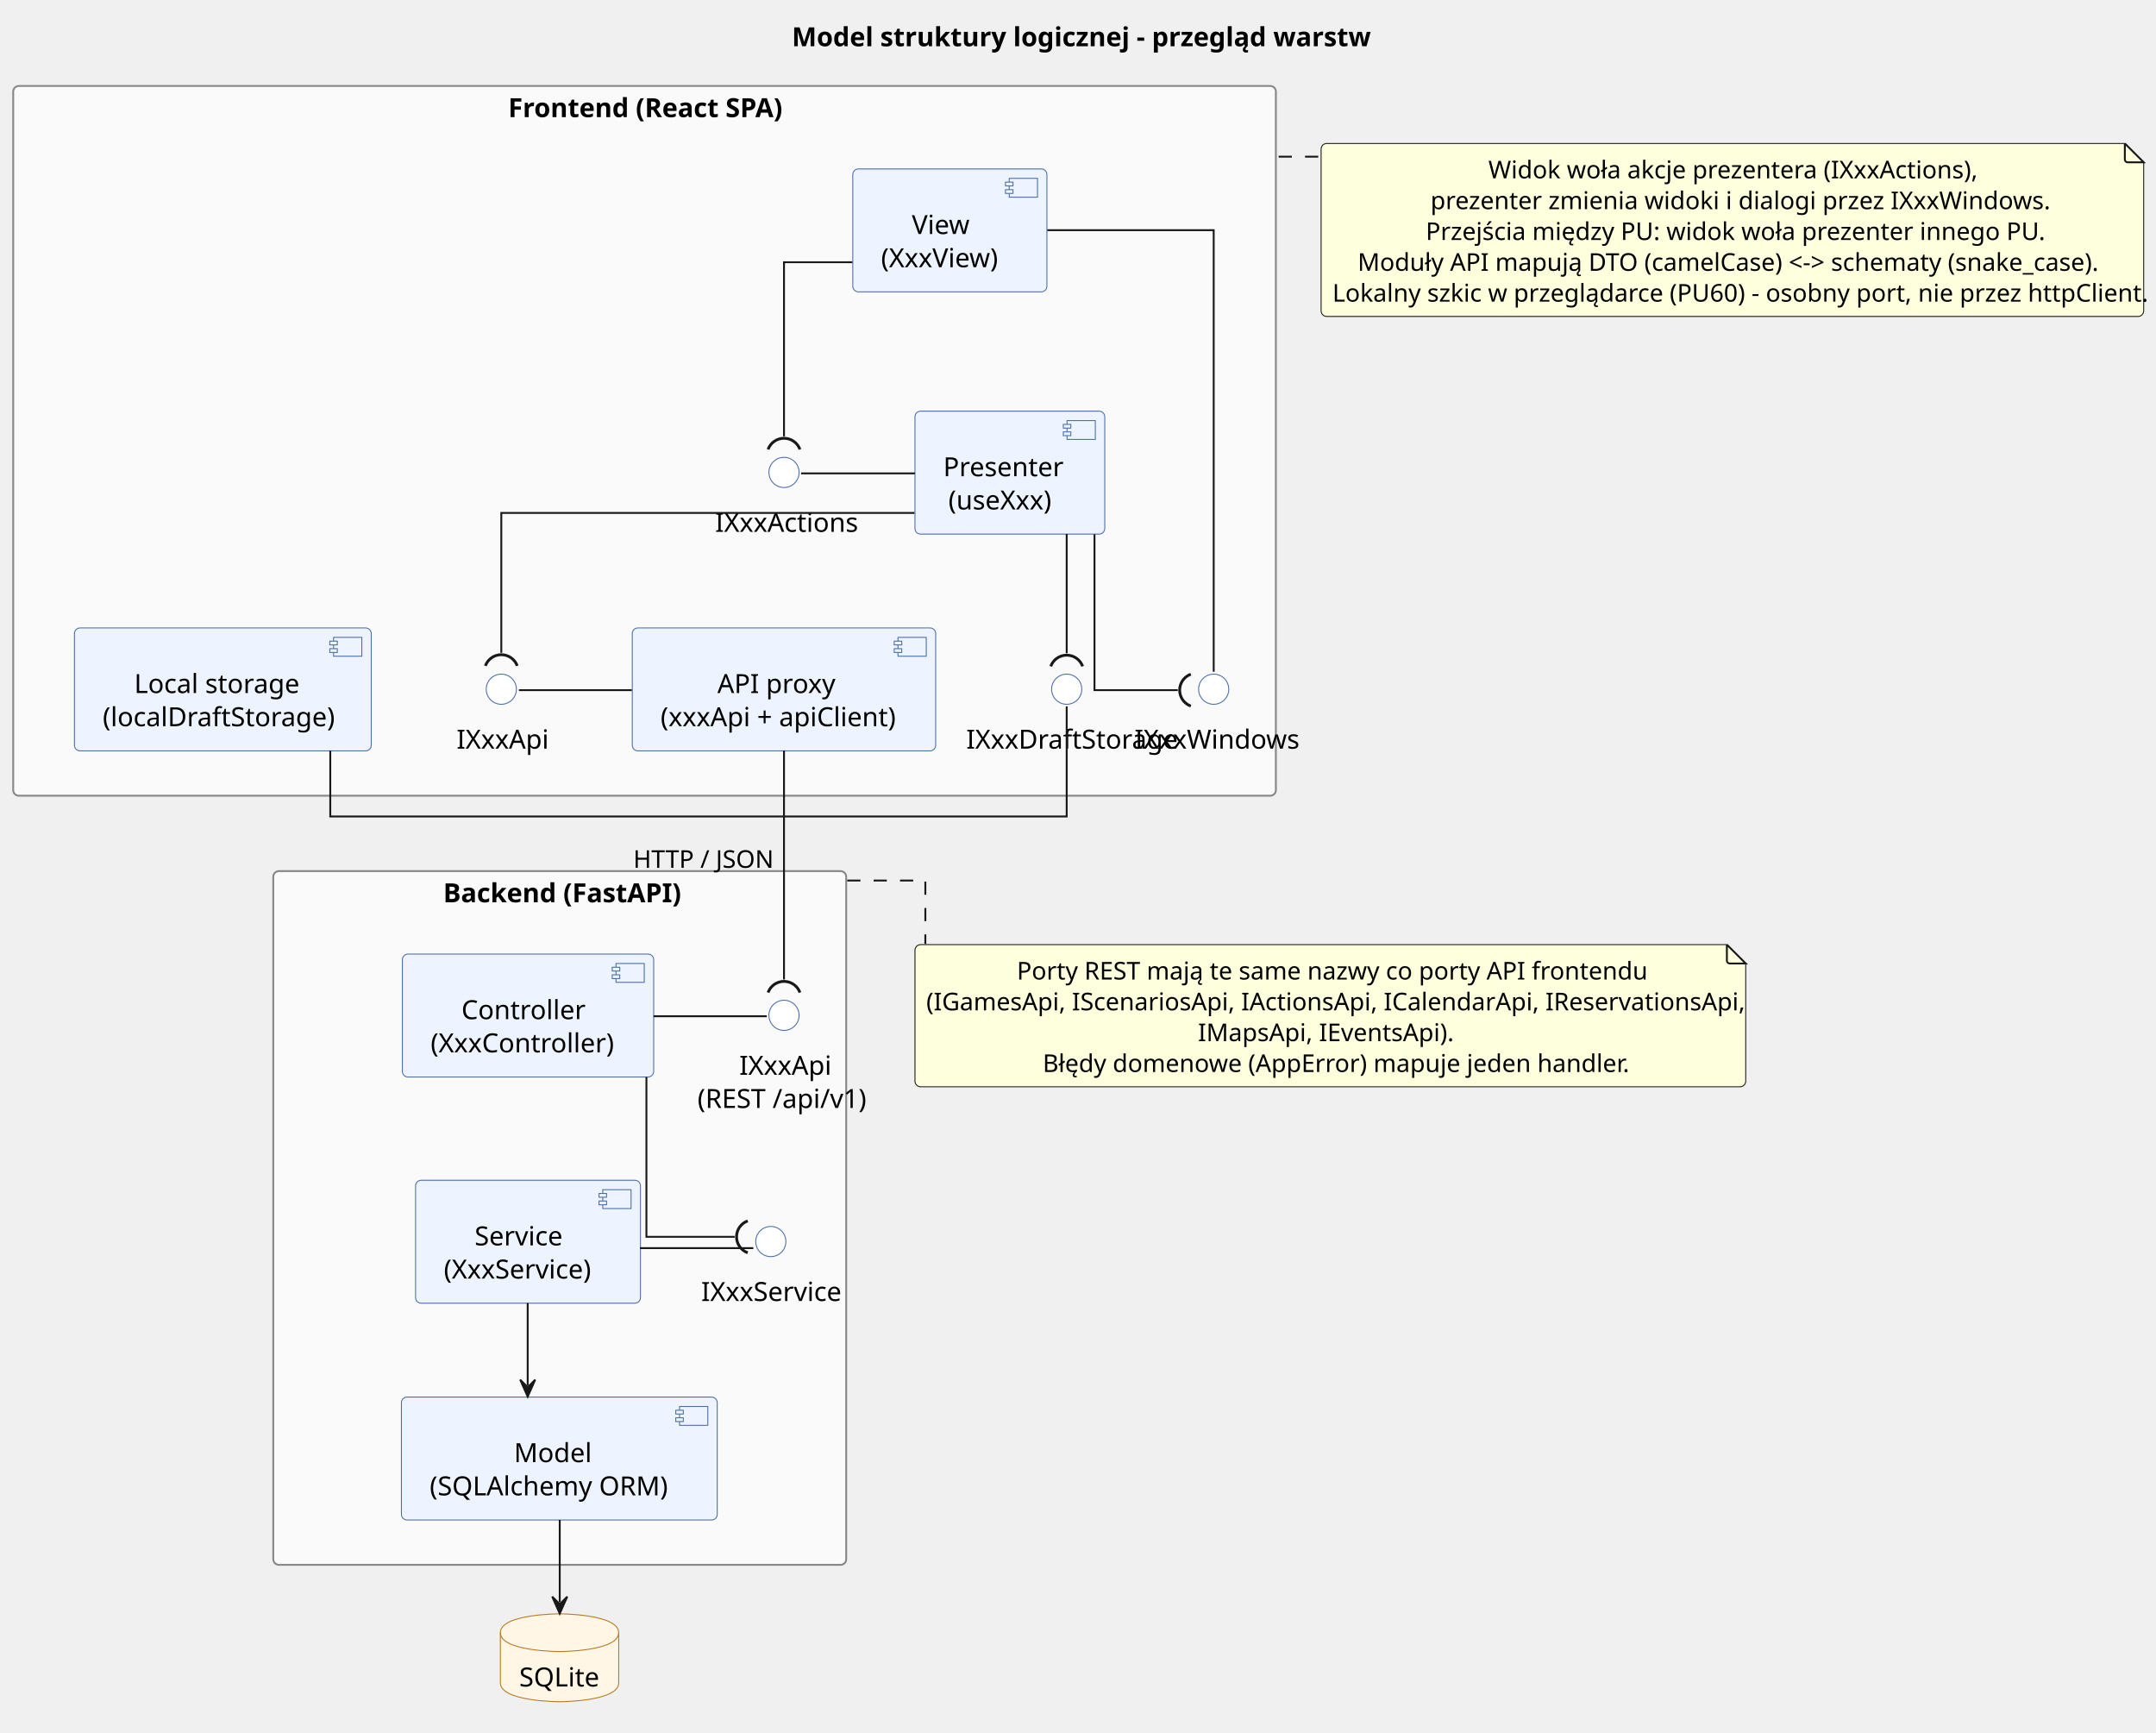
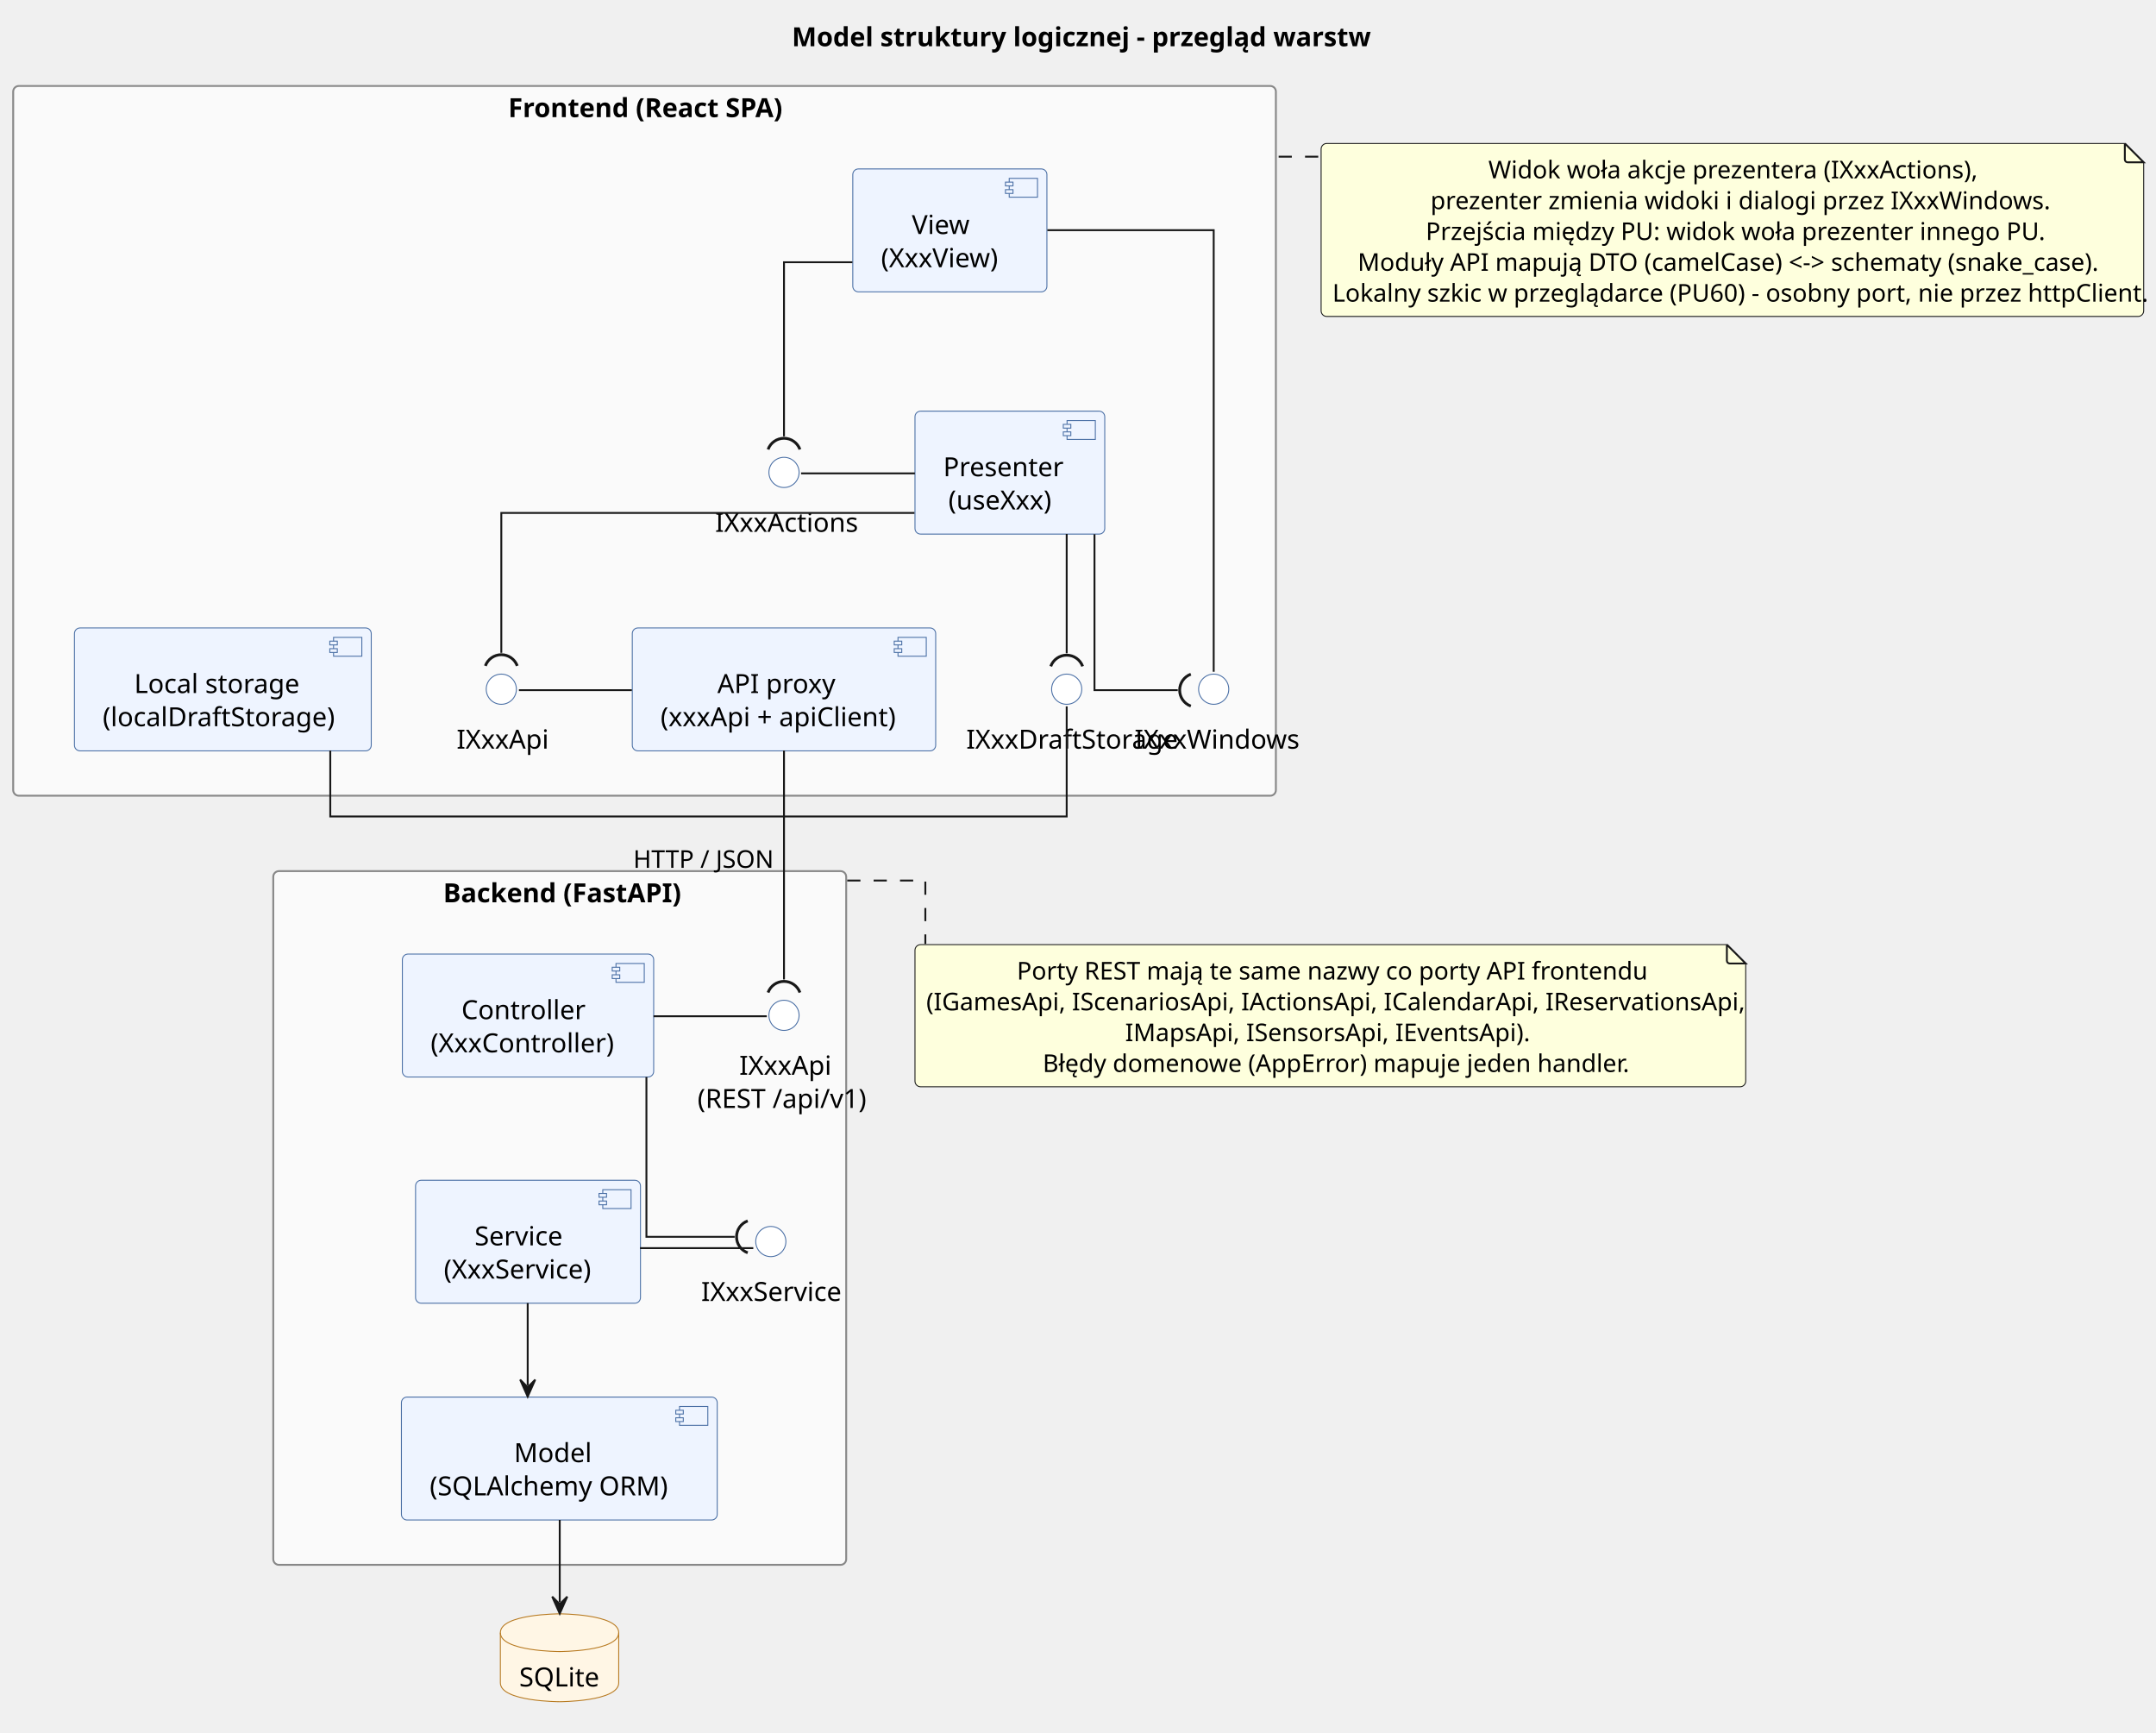
<svg xmlns="http://www.w3.org/2000/svg" contentStyleType="text/css" data-diagram-type="DESCRIPTION" height="919px" preserveAspectRatio="none" style="width:1144px;height:919px;background:#FFFFFF;" version="1.1" viewBox="0 0 1144 919" width="1144px" zoomAndPan="magnify">
  <defs />
  <g>
    <g class="title" data-source-line="29">
      <text fill="#000000" font-family="sans-serif" font-size="14" font-weight="bold" lengthAdjust="spacing" textLength="290.158" x="420.154" y="24.533">Model struktury logicznej - przegląd warstw</text>
    </g>
    <g class="cluster" data-qualified-name="FE" data-source-line="31" id="ent0002">
      <rect fill="#FAFAFA" height="376.5" rx="3" ry="3" style="stroke:#888888;stroke-width:1;" width="670" x="7" y="45.609" />
      <text fill="#000000" font-family="sans-serif" font-size="14" font-weight="bold" lengthAdjust="spacing" textLength="144.676" x="269.662" y="62.143">Frontend (React SPA)</text>
    </g>
    <g class="cluster" data-qualified-name="BE" data-source-line="51" id="ent0019">
      <rect fill="#FAFAFA" height="368" rx="3" ry="3" style="stroke:#888888;stroke-width:1;" width="304" x="145" y="462.109" />
      <text fill="#000000" font-family="sans-serif" font-size="14" font-weight="bold" lengthAdjust="spacing" textLength="123.696" x="235.152" y="478.643">Backend (FastAPI)</text>
    </g>
    <g class="entity" data-qualified-name="FE.V" data-source-line="32" id="ent0003">
      <rect fill="#EEF4FF" height="65.219" rx="3" ry="3" style="stroke:#4A6FA5;stroke-width:0.5;" width="103.007" x="452.5" y="89.609" />
      <rect fill="#EEF4FF" height="10" style="stroke:#4A6FA5;stroke-width:0.5;" width="15" x="535.507" y="94.609" />
      <rect fill="#EEF4FF" height="2" style="stroke:#4A6FA5;stroke-width:0.5;" width="4" x="533.507" y="96.609" />
      <rect fill="#EEF4FF" height="2" style="stroke:#4A6FA5;stroke-width:0.5;" width="4" x="533.507" y="100.609" />
      <text fill="#000000" font-family="sans-serif" font-size="14" lengthAdjust="spacing" textLength="30.345" x="483.831" y="124.143">View</text>
      <text fill="#000000" font-family="sans-serif" font-size="14" lengthAdjust="spacing" textLength="63.007" x="467.5" y="141.752">(XxxView)</text>
    </g>
    <g class="entity" data-qualified-name="FE.P" data-source-line="33" id="ent0004">
      <rect fill="#EEF4FF" height="65.219" rx="3" ry="3" style="stroke:#4A6FA5;stroke-width:0.5;" width="100.696" x="485.5" y="218.109" />
      <rect fill="#EEF4FF" height="10" style="stroke:#4A6FA5;stroke-width:0.5;" width="15" x="566.196" y="223.109" />
      <rect fill="#EEF4FF" height="2" style="stroke:#4A6FA5;stroke-width:0.5;" width="4" x="564.196" y="225.109" />
      <rect fill="#EEF4FF" height="2" style="stroke:#4A6FA5;stroke-width:0.5;" width="4" x="564.196" y="229.109" />
      <text fill="#000000" font-family="sans-serif" font-size="14" lengthAdjust="spacing" textLength="60.696" x="500.5" y="252.643">Presenter</text>
      <text fill="#000000" font-family="sans-serif" font-size="14" lengthAdjust="spacing" textLength="55.234" x="503.231" y="270.252">(useXxx)</text>
    </g>
    <g class="entity" data-qualified-name="FE.A" data-source-line="34" id="ent0005">
      <rect fill="#EEF4FF" height="65.219" rx="3" ry="3" style="stroke:#4A6FA5;stroke-width:0.5;" width="160.989" x="335.5" y="333.109" />
      <rect fill="#EEF4FF" height="10" style="stroke:#4A6FA5;stroke-width:0.5;" width="15" x="476.489" y="338.109" />
      <rect fill="#EEF4FF" height="2" style="stroke:#4A6FA5;stroke-width:0.5;" width="4" x="474.489" y="340.109" />
      <rect fill="#EEF4FF" height="2" style="stroke:#4A6FA5;stroke-width:0.5;" width="4" x="474.489" y="344.109" />
      <text fill="#000000" font-family="sans-serif" font-size="14" lengthAdjust="spacing" textLength="60.69" x="380.65" y="367.643">API proxy</text>
      <text fill="#000000" font-family="sans-serif" font-size="14" lengthAdjust="spacing" textLength="120.989" x="350.5" y="385.252">(xxxApi + apiClient)</text>
    </g>
    <g class="entity" data-qualified-name="FE.IA" data-source-line="35" id="ent0006">
      <ellipse cx="416" cy="250.609" fill="#FFFFFF" rx="8" ry="8" style="stroke:#4A6FA5;stroke-width:0.5;" />
      <text fill="#000000" font-family="sans-serif" font-size="14" lengthAdjust="spacing" textLength="73.138" x="379.431" y="282.143">IXxxActions</text>
    </g>
    <g class="entity" data-qualified-name="FE.IW" data-source-line="36" id="ent0007">
      <ellipse cx="644" cy="365.609" fill="#FFFFFF" rx="8" ry="8" style="stroke:#4A6FA5;stroke-width:0.5;" />
      <text fill="#000000" font-family="sans-serif" font-size="14" lengthAdjust="spacing" textLength="84.02" x="601.99" y="397.143">IXxxWindows</text>
    </g>
    <g class="entity" data-qualified-name="FE.IAPI" data-source-line="37" id="ent0008">
      <ellipse cx="266" cy="365.609" fill="#FFFFFF" rx="8" ry="8" style="stroke:#4A6FA5;stroke-width:0.5;" />
      <text fill="#000000" font-family="sans-serif" font-size="14" lengthAdjust="spacing" textLength="47.462" x="242.269" y="397.143">IXxxApi</text>
    </g>
    <g class="entity" data-qualified-name="FE.LS" data-source-line="38" id="ent0009">
      <rect fill="#EEF4FF" height="65.219" rx="3" ry="3" style="stroke:#4A6FA5;stroke-width:0.5;" width="157.489" x="39.5" y="333.109" />
      <rect fill="#EEF4FF" height="10" style="stroke:#4A6FA5;stroke-width:0.5;" width="15" x="176.989" y="338.109" />
      <rect fill="#EEF4FF" height="2" style="stroke:#4A6FA5;stroke-width:0.5;" width="4" x="174.989" y="340.109" />
      <rect fill="#EEF4FF" height="2" style="stroke:#4A6FA5;stroke-width:0.5;" width="4" x="174.989" y="344.109" />
      <text fill="#000000" font-family="sans-serif" font-size="14" lengthAdjust="spacing" textLength="84.055" x="71.217" y="367.643">Local storage</text>
      <text fill="#000000" font-family="sans-serif" font-size="14" lengthAdjust="spacing" textLength="117.489" x="54.5" y="385.252">(localDraftStorage)</text>
    </g>
    <g class="entity" data-qualified-name="FE.ILS" data-source-line="39" id="ent0010">
      <ellipse cx="566" cy="365.609" fill="#FFFFFF" rx="8" ry="8" style="stroke:#4A6FA5;stroke-width:0.5;" />
      <text fill="#000000" font-family="sans-serif" font-size="14" lengthAdjust="spacing" textLength="106.6" x="512.7" y="397.143">IXxxDraftStorage</text>
    </g>
    <g class="entity" data-qualified-name="BE.C" data-source-line="52" id="ent0020">
      <rect fill="#EEF4FF" height="65.219" rx="3" ry="3" style="stroke:#4A6FA5;stroke-width:0.5;" width="133.352" x="213.5" y="506.109" />
      <rect fill="#EEF4FF" height="10" style="stroke:#4A6FA5;stroke-width:0.5;" width="15" x="326.852" y="511.109" />
      <rect fill="#EEF4FF" height="2" style="stroke:#4A6FA5;stroke-width:0.5;" width="4" x="324.852" y="513.109" />
      <rect fill="#EEF4FF" height="2" style="stroke:#4A6FA5;stroke-width:0.5;" width="4" x="324.852" y="517.109" />
      <text fill="#000000" font-family="sans-serif" font-size="14" lengthAdjust="spacing" textLength="60.69" x="244.831" y="540.643">Controller</text>
      <text fill="#000000" font-family="sans-serif" font-size="14" lengthAdjust="spacing" textLength="93.352" x="228.5" y="558.252">(XxxController)</text>
    </g>
    <g class="entity" data-qualified-name="BE.S" data-source-line="53" id="ent0021">
      <rect fill="#EEF4FF" height="65.219" rx="3" ry="3" style="stroke:#4A6FA5;stroke-width:0.5;" width="119.345" x="220.5" y="626.109" />
      <rect fill="#EEF4FF" height="10" style="stroke:#4A6FA5;stroke-width:0.5;" width="15" x="319.845" y="631.109" />
      <rect fill="#EEF4FF" height="2" style="stroke:#4A6FA5;stroke-width:0.5;" width="4" x="317.845" y="633.109" />
      <rect fill="#EEF4FF" height="2" style="stroke:#4A6FA5;stroke-width:0.5;" width="4" x="317.845" y="637.109" />
      <text fill="#000000" font-family="sans-serif" font-size="14" lengthAdjust="spacing" textLength="46.683" x="251.831" y="660.643">Service</text>
      <text fill="#000000" font-family="sans-serif" font-size="14" lengthAdjust="spacing" textLength="79.345" x="235.5" y="678.252">(XxxService)</text>
    </g>
    <g class="entity" data-qualified-name="BE.M" data-source-line="54" id="ent0022">
      <rect fill="#EEF4FF" height="65.219" rx="3" ry="3" style="stroke:#4A6FA5;stroke-width:0.5;" width="167.572" x="213" y="741.109" />
      <rect fill="#EEF4FF" height="10" style="stroke:#4A6FA5;stroke-width:0.5;" width="15" x="360.572" y="746.109" />
      <rect fill="#EEF4FF" height="2" style="stroke:#4A6FA5;stroke-width:0.5;" width="4" x="358.572" y="748.109" />
      <rect fill="#EEF4FF" height="2" style="stroke:#4A6FA5;stroke-width:0.5;" width="4" x="358.572" y="752.109" />
      <text fill="#000000" font-family="sans-serif" font-size="14" lengthAdjust="spacing" textLength="38.131" x="272.721" y="775.643">Model</text>
      <text fill="#000000" font-family="sans-serif" font-size="14" lengthAdjust="spacing" textLength="127.572" x="228" y="793.252">(SQLAlchemy ORM)</text>
    </g>
    <g class="entity" data-qualified-name="BE.IREST" data-source-line="55" id="ent0023">
      <ellipse cx="416" cy="538.609" fill="#FFFFFF" rx="8" ry="8" style="stroke:#4A6FA5;stroke-width:0.5;" />
      <text fill="#000000" font-family="sans-serif" font-size="14" lengthAdjust="spacing" textLength="47.462" x="392.269" y="570.143">IXxxApi</text>
      <text fill="#000000" font-family="sans-serif" font-size="14" lengthAdjust="spacing" textLength="91.8" x="370.1" y="587.752">(REST /api/v1)</text>
    </g>
    <g class="entity" data-qualified-name="BE.IS" data-source-line="56" id="ent0024">
      <ellipse cx="409" cy="658.609" fill="#FFFFFF" rx="8" ry="8" style="stroke:#4A6FA5;stroke-width:0.5;" />
      <text fill="#000000" font-family="sans-serif" font-size="14" lengthAdjust="spacing" textLength="73.91" x="372.045" y="690.143">IXxxService</text>
    </g>
    <g class="entity" data-qualified-name="DB" data-source-line="64" id="ent0029">
      <path d="M265.5,866.109 C265.5,856.109 296.9,856.109 296.9,856.109 C296.9,856.109 328.3,856.109 328.3,866.109 L328.3,892.719 C328.3,902.719 296.9,902.719 296.9,902.719 C296.9,902.719 265.5,902.719 265.5,892.719 L265.5,866.109" fill="#FFF6E5" style="stroke:#B7791F;stroke-width:0.5;" />
      <path d="M265.5,866.109 C265.5,876.109 296.9,876.109 296.9,876.109 C296.9,876.109 328.3,876.109 328.3,866.109" fill="none" style="stroke:#B7791F;stroke-width:0.5;" />
      <text fill="#000000" font-family="sans-serif" font-size="14" lengthAdjust="spacing" textLength="42.8" x="275.5" y="894.643">SQLite</text>
    </g>
    <g class="entity" data-qualified-name="GMN32" data-source-line="70" id="ent0033">
      <path d="M701,79.109 L701,164.867 A3,3 0 0 0 704,167.867 L1134.467,167.867 A3,3 0 0 0 1137.467,164.867 L1137.467,86.109 L1127.467,76.109 L704,76.109 A3,3 0 0 0 701,79.109" fill="#FEFFDD" style="stroke:#181818;stroke-width:0.5;" />
      <path d="M1127.467,76.109 L1127.467,84.609 A1.5,1.5 0 0 0 1128.967,86.109 L1137.467,86.109 L1127.467,76.109" fill="#FEFFDD" style="stroke:#181818;stroke-width:1;" />
      <text fill="#000000" font-family="sans-serif" font-size="13" lengthAdjust="spacing" textLength="249.983" x="789.742" y="94.605">Widok woła akcje prezentera (IXxxActions),</text>
      <text fill="#000000" font-family="sans-serif" font-size="13" lengthAdjust="spacing" textLength="311.403" x="759.032" y="110.956">prezenter zmienia widoki i dialogi przez IXxxWindows.</text>
      <text fill="#000000" font-family="sans-serif" font-size="13" lengthAdjust="spacing" textLength="316.469" x="756.499" y="127.308">Przejścia między PU: widok woła prezenter innego PU.</text>
      <text fill="#000000" font-family="sans-serif" font-size="13" lengthAdjust="spacing" textLength="388.699" x="720.384" y="143.659">Moduły API mapują DTO (camelCase) &lt;-&gt; schematy (snake_case).</text>
      <text fill="#000000" font-family="sans-serif" font-size="13" lengthAdjust="spacing" textLength="415.467" x="707" y="160.011">Lokalny szkic w przeglądarce (PU60) - osobny port, nie przez httpClient.</text>
    </g>
    <g class="entity" data-qualified-name="GMN35" data-source-line="78" id="ent0036">
      <path d="M485.5,504.109 L485.5,573.516 A3,3 0 0 0 488.5,576.516 L923.302,576.516 A3,3 0 0 0 926.302,573.516 L926.302,511.109 L916.302,501.109 L488.5,501.109 A3,3 0 0 0 485.5,504.109" fill="#FEFFDD" style="stroke:#181818;stroke-width:0.5;" />
      <path d="M916.302,501.109 L916.302,509.609 A1.5,1.5 0 0 0 917.802,511.109 L926.302,511.109 L916.302,501.109" fill="#FEFFDD" style="stroke:#181818;stroke-width:1;" />
      <text fill="#000000" font-family="sans-serif" font-size="13" lengthAdjust="spacing" textLength="323.692" x="539.555" y="519.605">Porty REST mają te same nazwy co porty API frontendu</text>
      <text fill="#000000" font-family="sans-serif" font-size="13" lengthAdjust="spacing" textLength="419.802" x="491.5" y="535.956">(IGamesApi, IScenariosApi, IActionsApi, ICalendarApi, IReservationsApi,</text>
-       <text fill="#000000" font-family="sans-serif" font-size="13" lengthAdjust="spacing" textLength="131.498" x="635.652" y="552.308">IMapsApi, IEventsApi).</text>
+       <text fill="#000000" font-family="sans-serif" font-size="13" lengthAdjust="spacing" textLength="208.812" x="596.995" y="552.308">IMapsApi, ISensorsApi, IEventsApi).</text>
      <text fill="#000000" font-family="sans-serif" font-size="13" lengthAdjust="spacing" textLength="296.277" x="553.263" y="568.659">Błędy domenowe (AppError) mapuje jeden handler.</text>
    </g>
    <g class="link" data-entity-1="ent0004" data-entity-2="ent0006" data-link-type="association" data-source-line="41" id="lnk11">
      <path d="M485.46,251.109 C462.65,251.109 437.98,251.109 425.06,251.109" fill="none" id="P-IA" style="stroke:#181818;stroke-width:1;" />
    </g>
    <g class="link" data-entity-1="ent0003" data-entity-2="ent0007" data-link-type="association" data-source-line="42" id="lnk12">
      <path d="M555.73,122.109 C595.61,122.109 644,122.109 644,122.109 C644,122.109 644,311.879 644,356.359" fill="none" id="V-IW" style="stroke:#181818;stroke-width:1;" />
    </g>
    <g class="link" data-entity-1="ent0005" data-entity-2="ent0008" data-link-type="association" data-source-line="43" id="lnk13">
      <path d="M335.29,366.109 C311.16,366.109 287.82,366.109 275.35,366.109" fill="none" id="A-IAPI" style="stroke:#181818;stroke-width:1;" />
    </g>
    <g class="link" data-entity-1="ent0003" data-entity-2="ent0006" data-source-line="44" id="lnk14">
      <path d="M452.3,139.109 C433.15,139.109 416,139.109 416,139.109 C416,139.109 416,204.859 416,231.489" fill="none" id="V-to-IA" style="stroke:#181818;stroke-width:1;" />
      <path d="M424.457,238.411 A9,9 0 0 0 407.543 238.411" fill="none" style="stroke:#181818;stroke-width:1.5;" />
    </g>
    <g class="link" data-entity-1="ent0004" data-entity-2="ent0007" data-source-line="45" id="lnk15">
      <path d="M580.75,283.399 C580.75,317.549 580.75,366.109 580.75,366.109 C580.75,366.109 607.45,366.109 624.94,366.109" fill="none" id="P-to-IW" style="stroke:#181818;stroke-width:1;" />
      <path d="M631.862,357.652 A9,9 0 0 0 631.862 374.567" fill="none" style="stroke:#181818;stroke-width:1.5;" />
    </g>
    <g class="link" data-entity-1="ent0004" data-entity-2="ent0008" data-source-line="46" id="lnk16">
      <path d="M485.22,272.109 C407,272.109 266,272.109 266,272.109 C266,272.109 266,322.649 266,346.299" fill="none" id="P-to-IAPI" style="stroke:#181818;stroke-width:1;" />
      <path d="M274.457,353.221 A9,9 0 0 0 257.543 353.221" fill="none" style="stroke:#181818;stroke-width:1.5;" />
    </g>
    <g class="link" data-entity-1="ent0009" data-entity-2="ent0010" data-link-type="association" data-source-line="47" id="lnk17">
      <path d="M175.25,398.169 C175.25,415.429 175.25,433.109 175.25,433.109 C175.25,433.109 566,433.109 566,433.109 C566,433.109 566,393.139 566,374.709" fill="none" id="LS-ILS" style="stroke:#181818;stroke-width:1;" />
    </g>
    <g class="link" data-entity-1="ent0004" data-entity-2="ent0010" data-source-line="48" id="lnk18">
      <path d="M566,283.259 C566,308.219 566,330.929 566,346.549" fill="none" id="P-to-ILS" style="stroke:#181818;stroke-width:1;" />
      <path d="M574.457,353.471 A9,9 0 0 0 557.543 353.471" fill="none" style="stroke:#181818;stroke-width:1.5;" />
    </g>
    <g class="link" data-entity-1="ent0020" data-entity-2="ent0023" data-link-type="association" data-source-line="58" id="lnk25">
      <path d="M346.8,539.109 C370.45,539.109 394.29,539.109 406.88,539.109" fill="none" id="C-IREST" style="stroke:#181818;stroke-width:1;" />
    </g>
    <g class="link" data-entity-1="ent0021" data-entity-2="ent0024" data-link-type="association" data-source-line="59" id="lnk26">
      <path d="M339.59,662.109 C362.83,662.109 386.92,662.109 399.71,662.109" fill="none" id="S-IS" style="stroke:#181818;stroke-width:1;" />
    </g>
    <g class="link" data-entity-1="ent0020" data-entity-2="ent0024" data-source-line="60" id="lnk27">
      <path d="M343,571.339 C343,606.109 343,656.109 343,656.109 C343,656.109 371.69,656.109 389.82,656.109" fill="none" id="C-to-IS" style="stroke:#181818;stroke-width:1;" />
      <path d="M396.742,647.652 A9,9 0 0 0 396.742 664.567" fill="none" style="stroke:#181818;stroke-width:1.5;" />
    </g>
    <g class="link" data-entity-1="ent0021" data-entity-2="ent0022" data-link-type="dependency" data-source-line="61" id="lnk28">
      <path d="M280,691.259 C280,706.799 280,719.329 280,734.879" fill="none" id="S-to-M" style="stroke:#181818;stroke-width:1;" />
      <polygon fill="#181818" points="280,740.879,284,731.879,280,735.879,276,731.879,280,740.879" style="stroke:#181818;stroke-width:1;" />
    </g>
    <g class="link" data-entity-1="ent0005" data-entity-2="ent0023" data-source-line="66" id="lnk30">
      <path d="M416,398.149 C416,438.669 416,495.499 416,519.599" fill="none" id="A-to-IREST" style="stroke:#181818;stroke-width:1;" />
      <path d="M424.457,526.521 A9,9 0 0 0 407.543 526.521" fill="none" style="stroke:#181818;stroke-width:1.5;" />
      <text fill="#000000" font-family="sans-serif" font-size="13" lengthAdjust="spacing" textLength="79.447" x="336" y="460.365">HTTP / JSON</text>
    </g>
    <g class="link" data-entity-1="ent0022" data-entity-2="ent0029" data-link-type="dependency" data-source-line="67" id="lnk31">
      <path d="M297,806.279 C297,822.339 297,835.329 297,849.969" fill="none" id="M-to-DB" style="stroke:#181818;stroke-width:1;" />
      <polygon fill="#181818" points="297,855.969,301,846.969,297,850.969,293,846.969,297,855.969" style="stroke:#181818;stroke-width:1;" />
    </g>
    <g class="link" data-entity-1="ent0002" data-entity-2="ent0033" data-link-type="association" data-source-line="70" id="lnk34">
      <path d="M678.469,83.109 C679.545,83.109 680.618,83.109 681.69,83.109 C683.832,83.109 685.967,83.109 688.092,83.109 C692.343,83.109 696.56,83.109 700.74,83.109" fill="none" id="FE-GMN32" style="stroke:#181818;stroke-width:1;stroke-dasharray:7,7;" />
    </g>
    <g class="link" data-entity-1="ent0019" data-entity-2="ent0036" data-link-type="association" data-source-line="78" id="lnk37">
      <path d="M449.555,467.109 C453.165,467.109 456.589,467.109 459.808,467.109 C466.244,467.109 471.856,467.109 476.477,467.109 C485.719,467.109 491,467.109 491,467.109 C491,467.109 491,483.619 491,500.769" fill="none" id="BE-GMN35" style="stroke:#181818;stroke-width:1;stroke-dasharray:7,7;" />
    </g>
  </g>
</svg>
